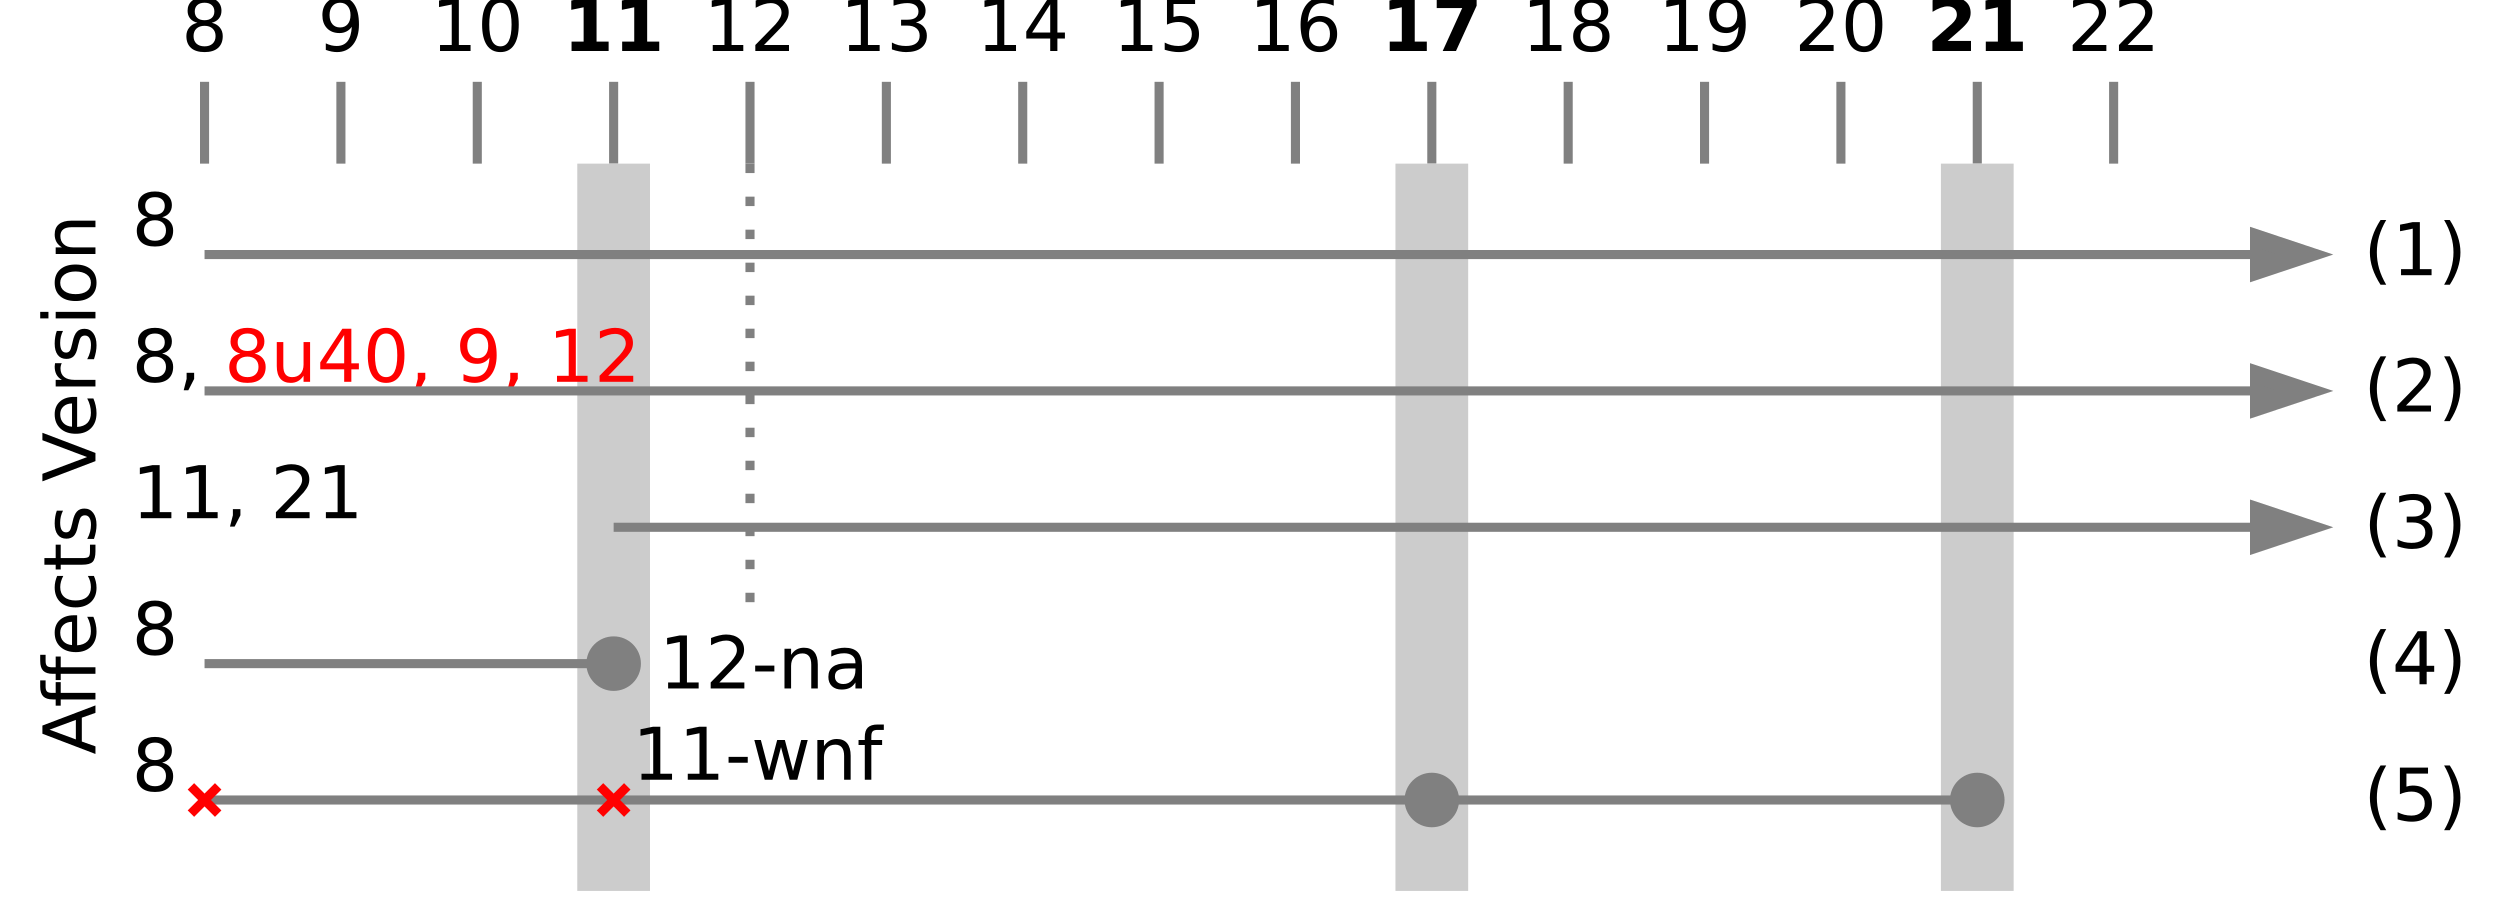
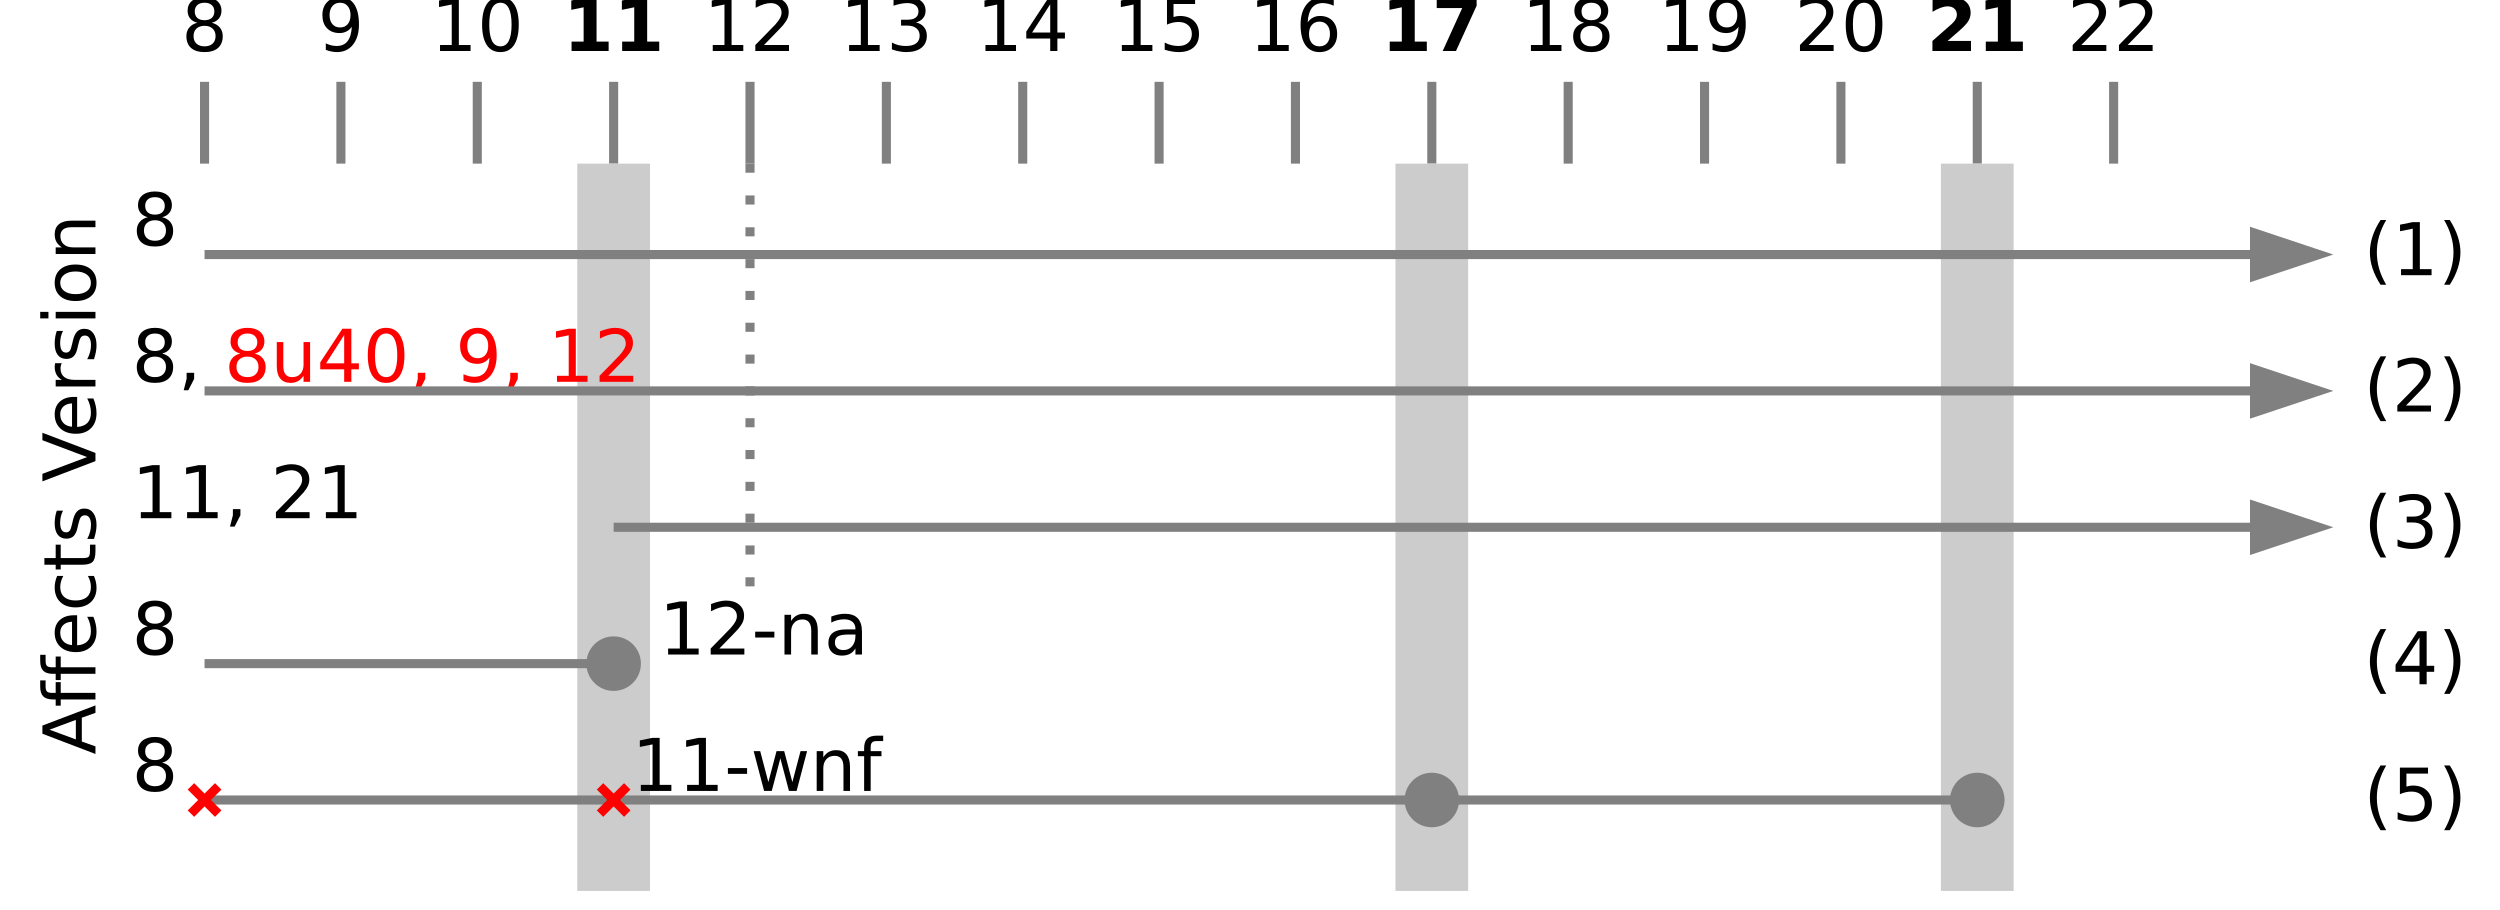
<svg xmlns="http://www.w3.org/2000/svg" width="550" height="200" version="1.1">
  <style>
        rect {
            fill: none;
            stroke: black;
            stroke-width: 1;
        }
        text {
            font: 16px 'DejaVu Sans', sans-serif;
        }
        #head text {
            text-anchor: middle;
            dominant-baseline: text-bottom;
        }
        #refs text {
            dominant-baseline: middle;
        }
        text.lts {
            font-weight: bold;
        }
        #headlines line, #timeline path {
            stroke: #808080;
            stroke-width: 2;
        }
        #lts-lines line {
            stroke: #CCCCCC;
            stroke-width: 16;
        }
    </style>
  <text x="-166" y="21" transform="rotate(-90)">Affects Version</text>
  <g id="head">
    <text x="45" y="15">8</text>
    <text x="75" y="15">9</text>
    <text x="105" y="15">10</text>
    <text x="135" y="15" class="lts">11</text>
    <text x="165" y="15">12</text>
    <text x="195" y="15">13</text>
    <text x="225" y="15">14</text>
    <text x="255" y="15">15</text>
    <text x="285" y="15">16</text>
    <text x="315" y="15" class="lts">17</text>
    <text x="345" y="15">18</text>
    <text x="375" y="15">19</text>
    <text x="405" y="15">20</text>
    <text x="435" y="15" class="lts">21</text>
    <text x="465" y="15">22</text>
  </g>
  <g id="headlines">
    <line x1="45" y1="18" x2="45" y2="36" />
    <line x1="75" y1="18" x2="75" y2="36" />
    <line x1="105" y1="18" x2="105" y2="36" />
    <line x1="135" y1="18" x2="135" y2="36" />
    <line x1="165" y1="18" x2="165" y2="36" />
-     <line x1="165" y1="36" x2="165" y2="137.16" stroke-dasharray="2.075, 5.187" />
+     <line x1="165" y1="36" x2="165" y2="130" stroke-dasharray="2, 5" />
    <line x1="195" y1="18" x2="195" y2="36" />
    <line x1="225" y1="18" x2="225" y2="36" />
    <line x1="255" y1="18" x2="255" y2="36" />
    <line x1="285" y1="18" x2="285" y2="36" />
    <line x1="315" y1="18" x2="315" y2="36" />
    <line x1="345" y1="18" x2="345" y2="36" />
    <line x1="375" y1="18" x2="375" y2="36" />
    <line x1="405" y1="18" x2="405" y2="36" />
    <line x1="435" y1="18" x2="435" y2="36" />
    <line x1="465" y1="18" x2="465" y2="36" />
  </g>
  <g id="lts-lines">
    <line x1="135" y1="36" x2="135" y2="196" />
    <line x1="315" y1="36" x2="315" y2="196" />
    <line x1="435" y1="36" x2="435" y2="196" />
  </g>
  <g id="refs">
    <text x="520" y="56">(1)</text>
    <text x="520" y="86">(2)</text>
    <text x="520" y="116">(3)</text>
    <text x="520" y="146">(4)</text>
    <text x="520" y="176">(5)</text>
  </g>
  <g id="timeline" style="display:inline">
    <defs>
      <marker id="arrow" viewBox="0 0 20 18" refX="0" refY="9" markerWidth="20" markerHeight="18" orient="auto">
        <path d="M 0,7 6,9 0,11 Z" fill="#808080" />
      </marker>
      <marker id="circle" viewBox="0 0 12 12" refX="6" refY="6" markerWidth="12" markerHeight="12" orient="auto">
        <circle cx="6" cy="6" r="3" fill="#808080" />
      </marker>
    </defs>
    <text x="29" y="54">8</text>
    <path d="M 45,56 H 495" marker-end="url(#arrow)" />
    <text x="29" y="84">8, <tspan fill="#ff0000">8u40, 9, 12</tspan>
    </text>
    <path d="M 45,86 H 495" marker-end="url(#arrow)" />
    <text x="29" y="114">11, 21</text>
    <path d="M 135,116 H 495" marker-end="url(#arrow)" />
    <text x="29" y="144">8</text>
-     <text x="145" y="151.469">12-na</text>
+     <text x="145" y="144">12-na</text>
    <path d="m 45,146 h 90" marker-end="url(#circle)" />
    <text x="29" y="174">8</text>
-     <text x="139.146" y="171.546">11-wnf</text>
+     <text x="139" y="174">11-wnf</text>
    <path d="m 45,176 L 315,176 L 435,176" marker-mid="url(#circle)" marker-end="url(#circle)" />
    <path d="m 132,173 6,6 m 0,-6 -6,6" style="stroke:#ff0000" />
    <path d="m 42,173 2.633,2.633 L 48,179 m 0,-6 -6,6" style="stroke:#ff0000" />
  </g>
</svg>
